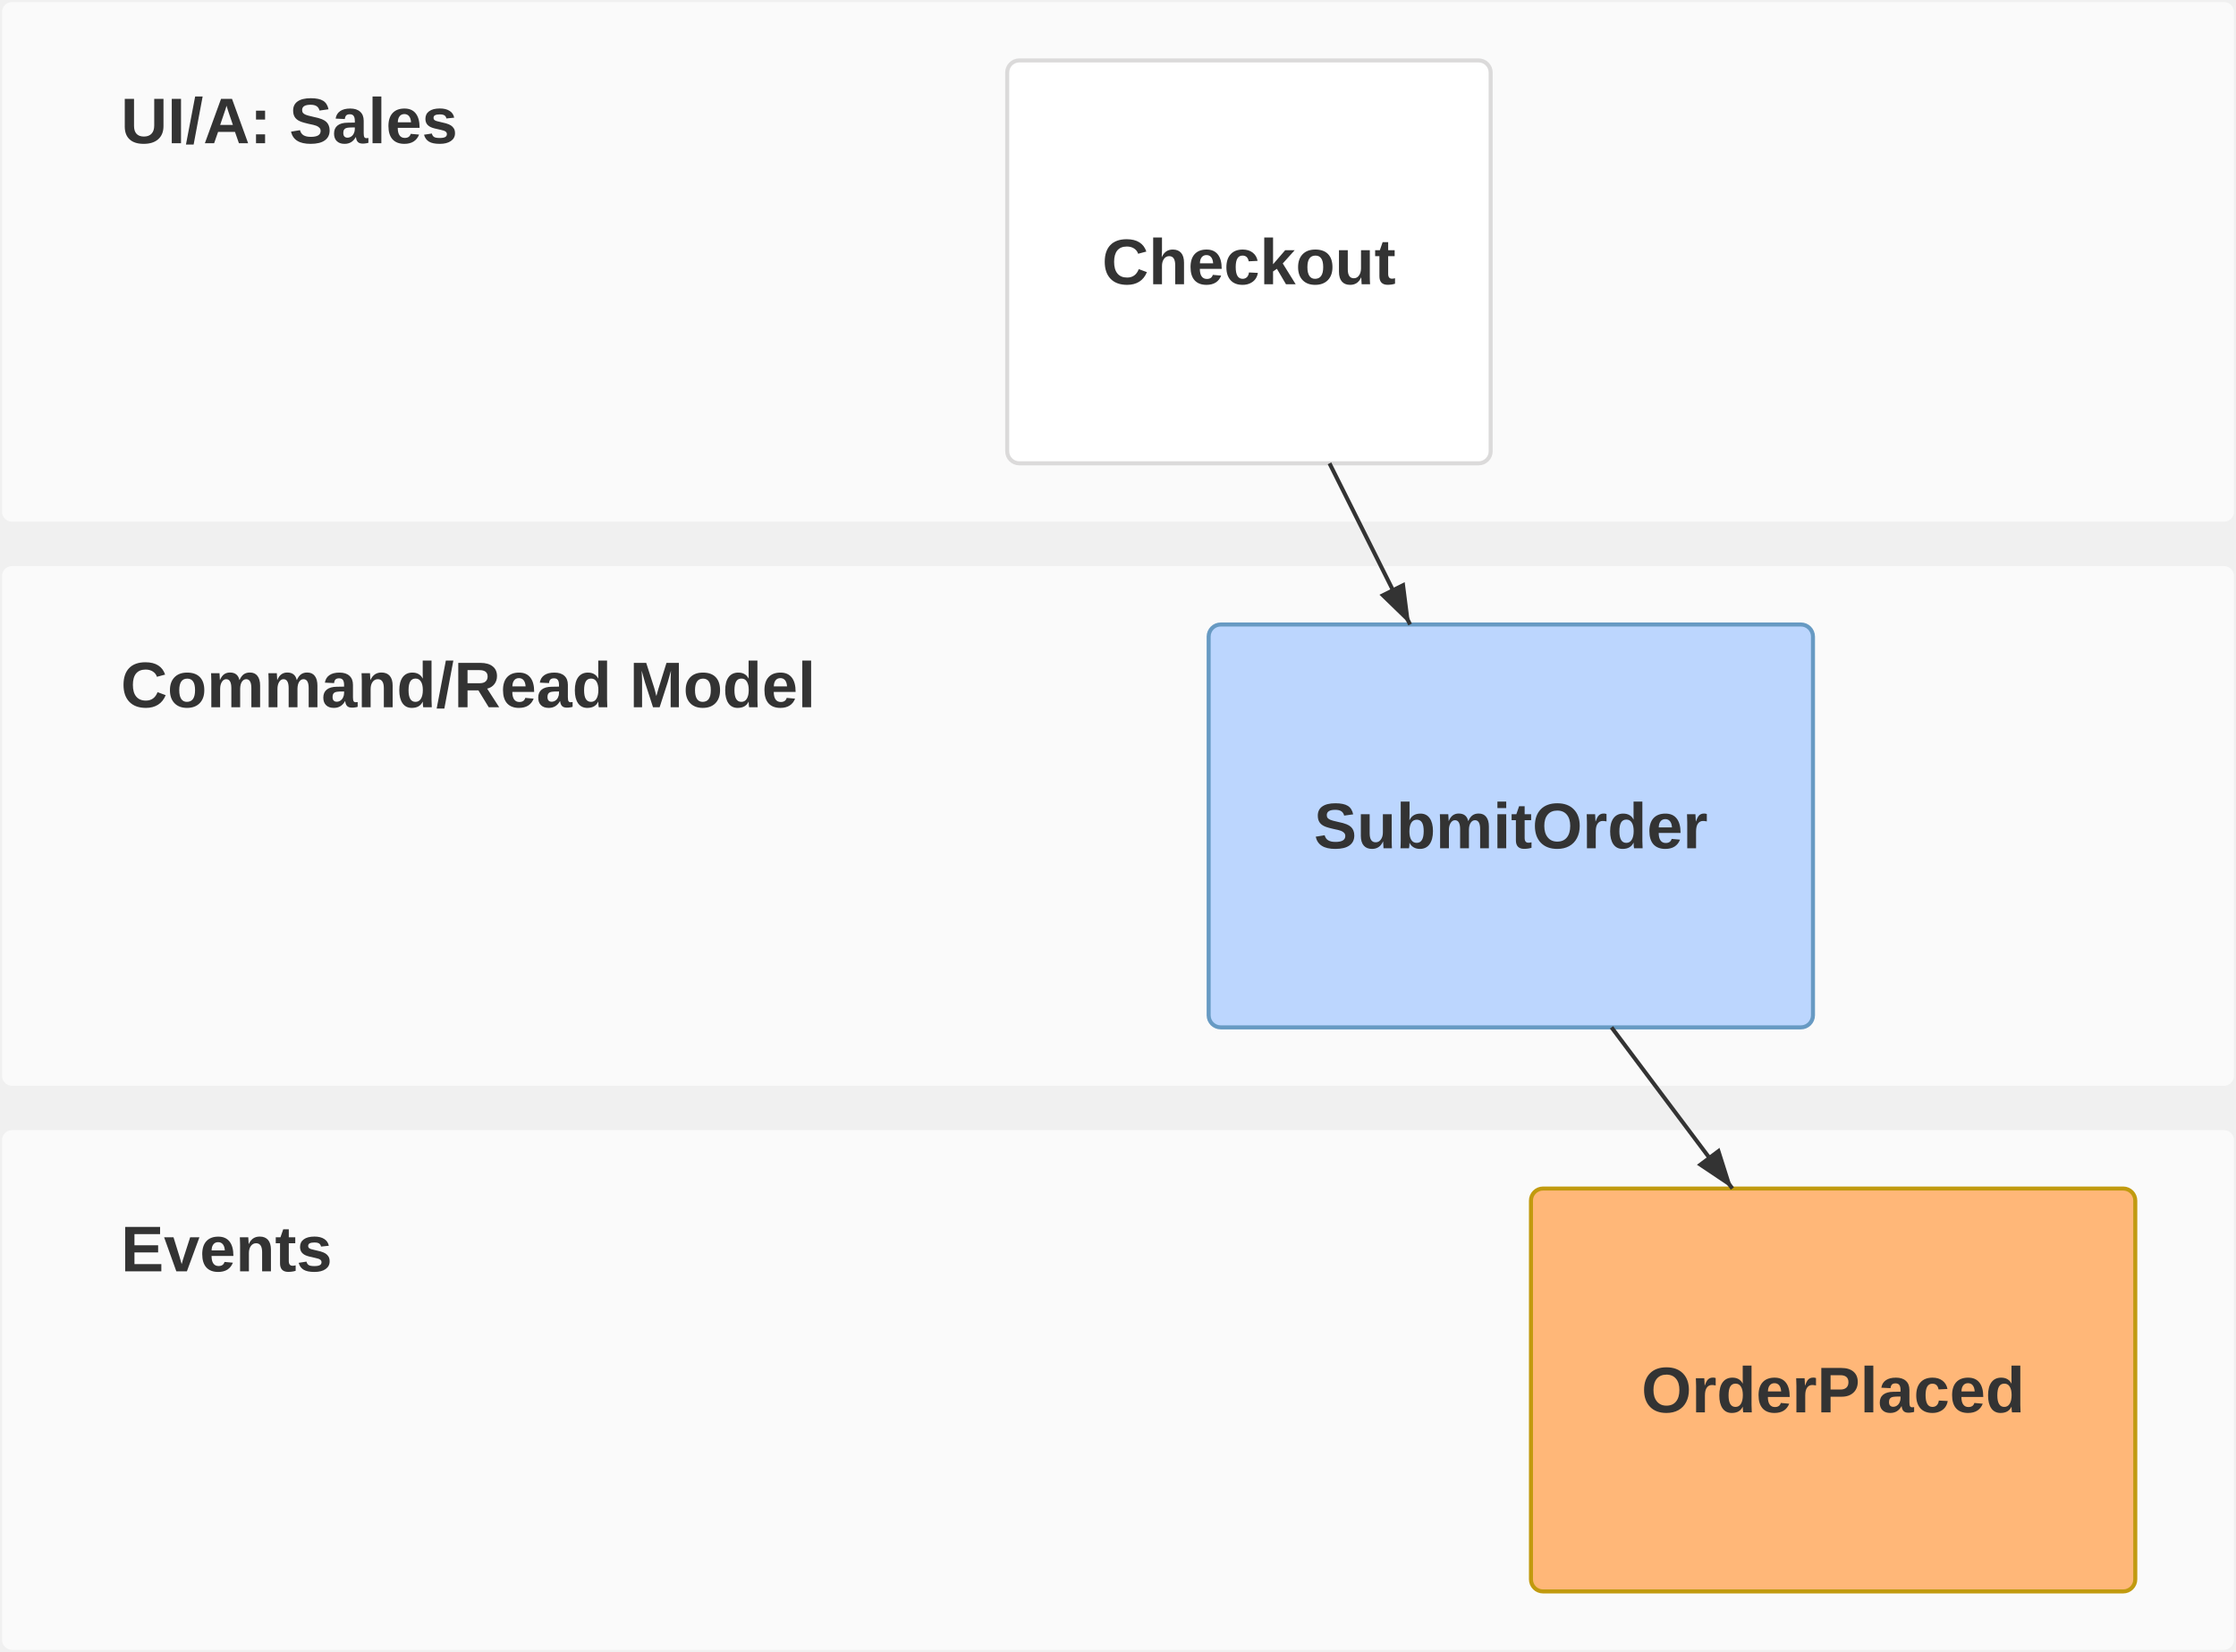
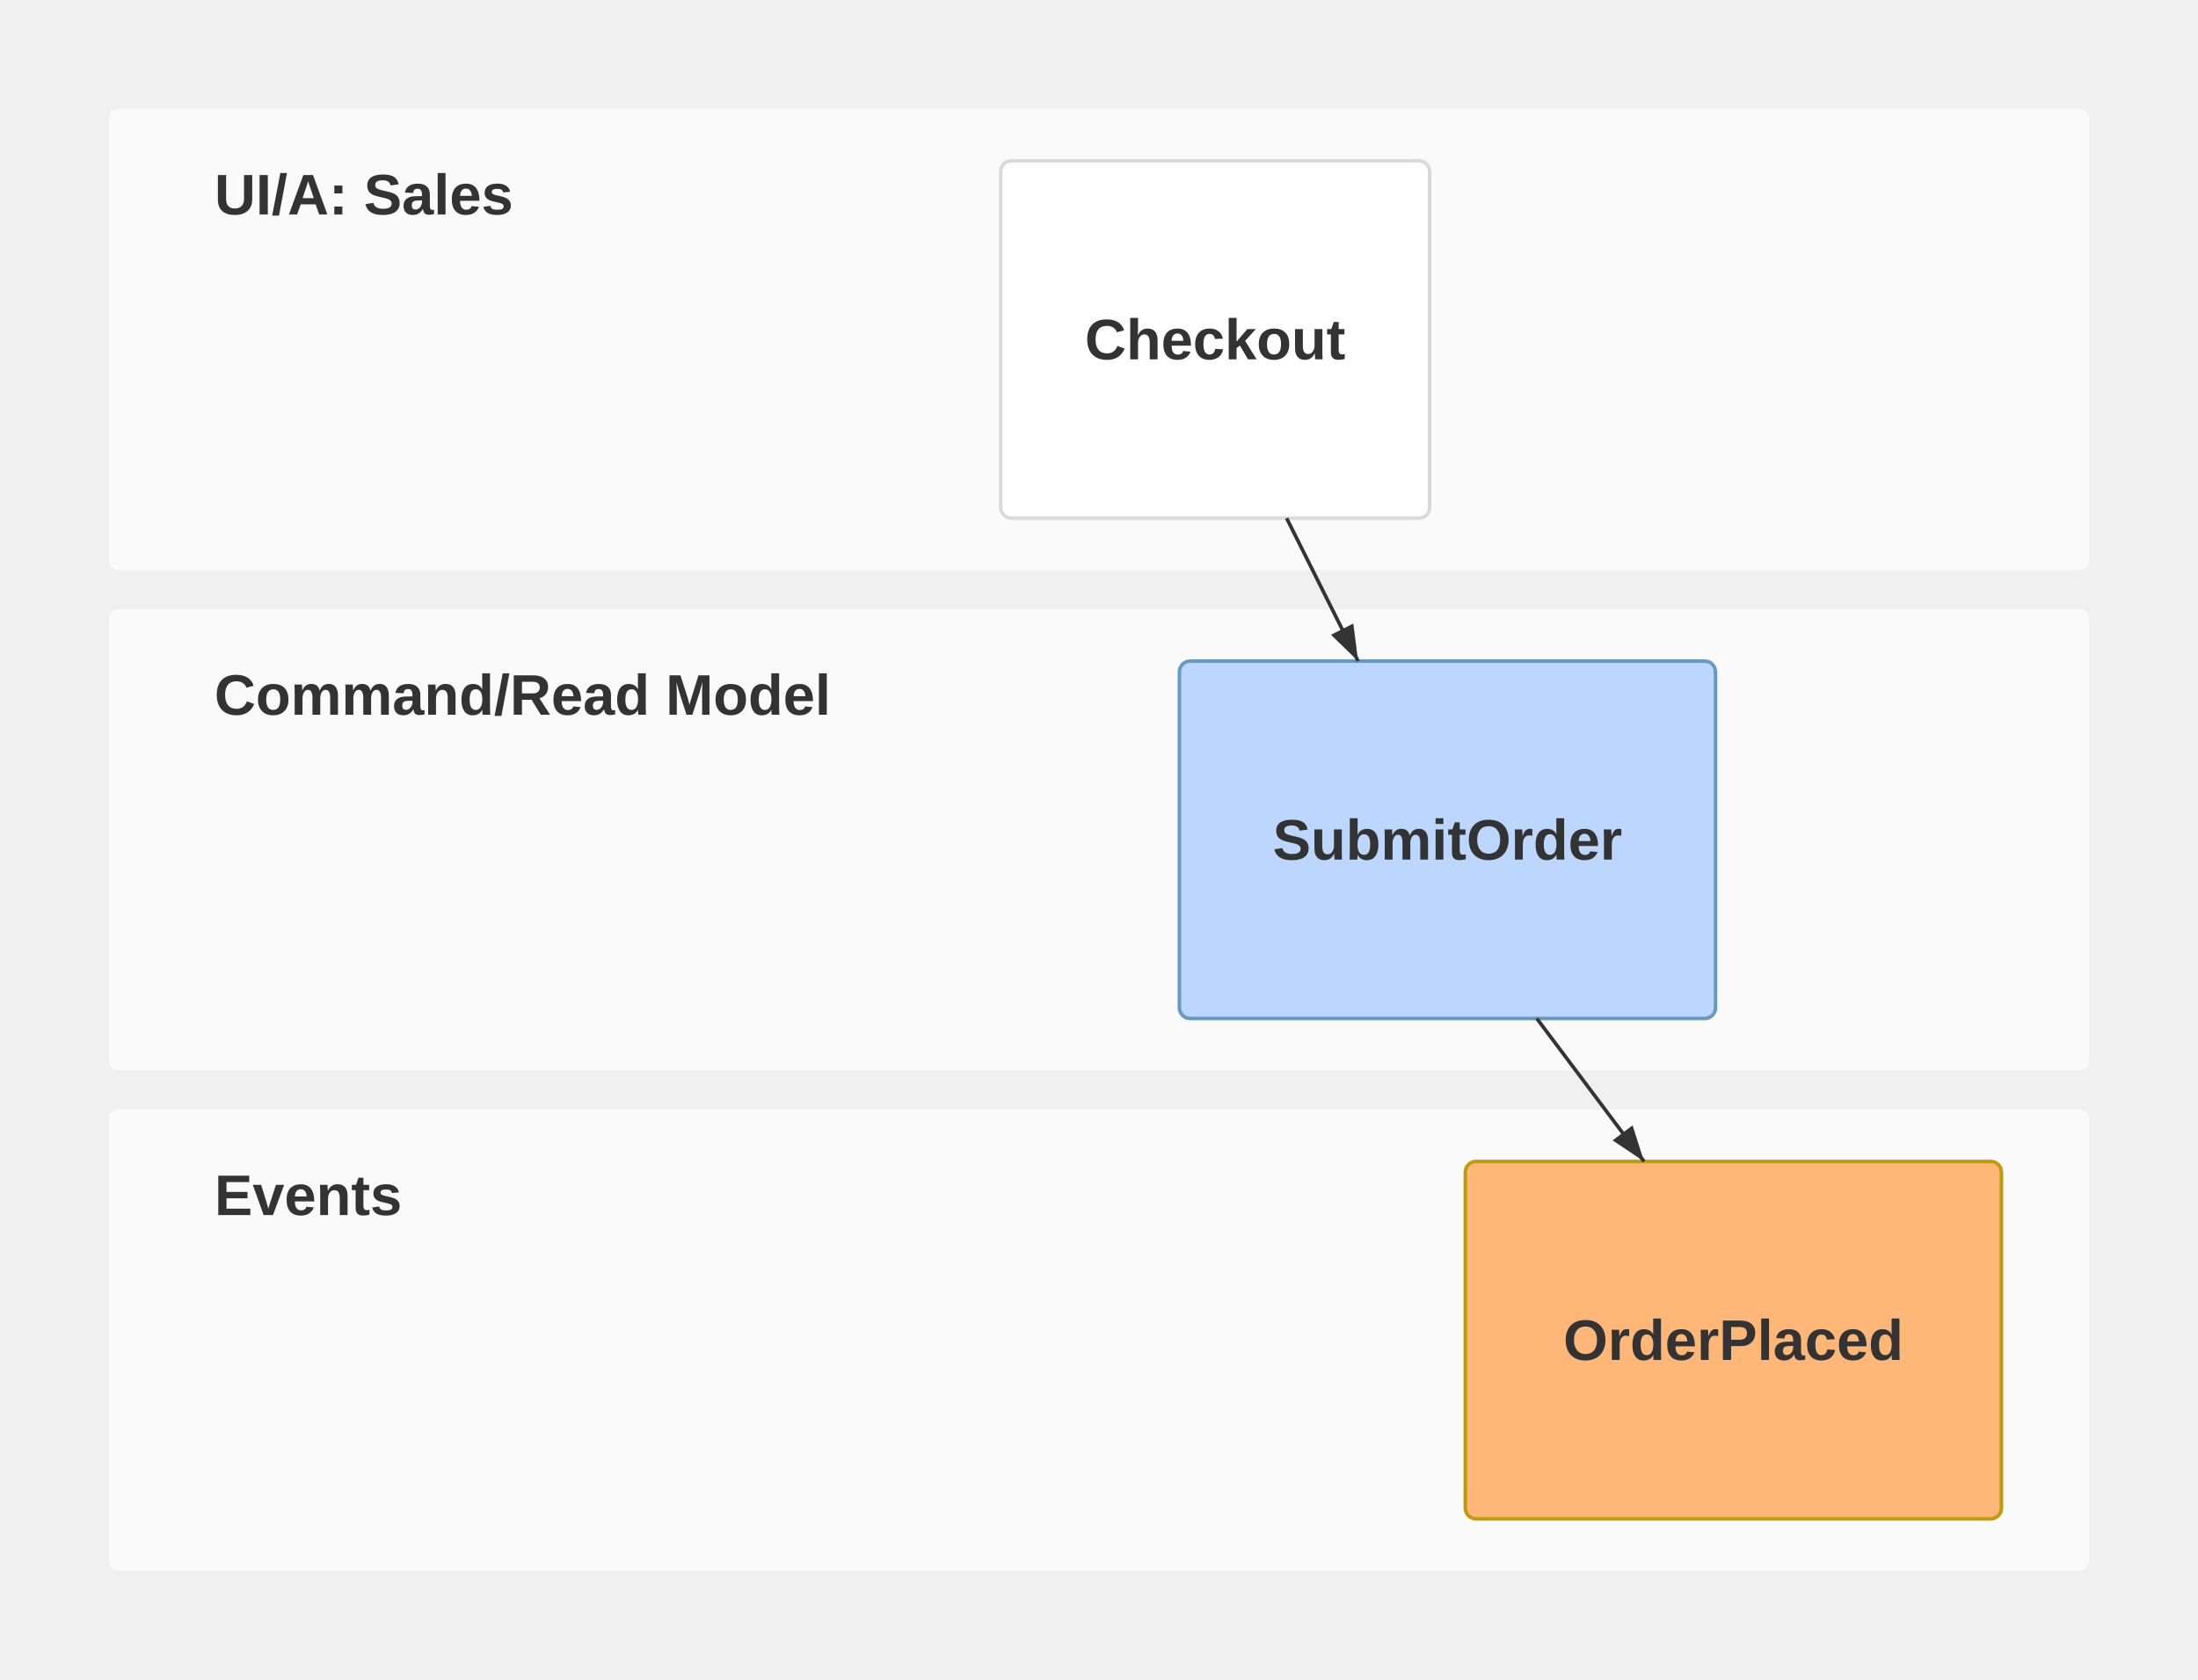
- <svg xmlns="http://www.w3.org/2000/svg" height="410" role="img" viewBox="0 0 555 410" width="555">
+ <svg xmlns="http://www.w3.org/2000/svg" height="470" role="img" viewBox="-30 -30 615 470" width="615">
  <rect aria-label="UI/A: Sales" class="em-swimlane-background" data-role="group" fill="#fafafa" height="130" id="event-swimlane-0" rx="3" ry="3" stroke="#f0f0f0" stroke-linecap="butt" stroke-linejoin="miter" stroke-width="1" width="555" x="0" y="0" />
-   <text class="em-swimlane-label" data-role="label" dominant-baseline="central" fill="#333333" font-family="Arial, sans-serif" font-size="16" font-weight="700" id="label-1" text-anchor="start" x="30" y="30">UI/A: Sales</text>
+   <text class="em-swimlane-label" data-role="label" dominant-baseline="alphabetic" fill="#333333" font-family="Arial, sans-serif" font-size="16" font-weight="700" id="label-1" text-anchor="start" x="30" y="30">UI/A: Sales</text>
  <rect aria-label="Command/Read Model" class="em-swimlane-background" data-role="group" fill="#fafafa" height="130" id="event-swimlane-2" rx="3" ry="3" stroke="#f0f0f0" stroke-linecap="butt" stroke-linejoin="miter" stroke-width="1" width="555" x="0" y="140" />
-   <text class="em-swimlane-label" data-role="label" dominant-baseline="central" fill="#333333" font-family="Arial, sans-serif" font-size="16" font-weight="700" id="label-3" text-anchor="start" x="30" y="170">Command/Read Model</text>
+   <text class="em-swimlane-label" data-role="label" dominant-baseline="alphabetic" fill="#333333" font-family="Arial, sans-serif" font-size="16" font-weight="700" id="label-3" text-anchor="start" x="30" y="170">Command/Read Model</text>
  <rect aria-label="Events" class="em-swimlane-background" data-role="group" fill="#fafafa" height="130" id="event-swimlane-4" rx="3" ry="3" stroke="#f0f0f0" stroke-linecap="butt" stroke-linejoin="miter" stroke-width="1" width="555" x="0" y="280" />
-   <text class="em-swimlane-label" data-role="label" dominant-baseline="central" fill="#333333" font-family="Arial, sans-serif" font-size="16" font-weight="700" id="label-5" text-anchor="start" x="30" y="310">Events</text>
+   <text class="em-swimlane-label" data-role="label" dominant-baseline="alphabetic" fill="#333333" font-family="Arial, sans-serif" font-size="16" font-weight="700" id="label-5" text-anchor="start" x="30" y="310">Events</text>
  <rect aria-label="Checkout" class="em-box-rect" data-role="node" fill="#ffffff" height="100" id="event-frame-6" rx="3" ry="3" stroke="#dbdada" stroke-linecap="butt" stroke-linejoin="miter" stroke-width="1" width="120" x="250" y="15" />
  <text class="em-box-label" data-role="label" dominant-baseline="central" fill="#333333" font-family="Arial, sans-serif" font-size="16" font-weight="700" id="label-7" text-anchor="middle" x="310" y="65">Checkout</text>
  <rect aria-label="SubmitOrder" class="em-box-rect" data-role="node" fill="#bcd6fe" height="100" id="event-frame-8" rx="3" ry="3" stroke="#679ac3" stroke-linecap="butt" stroke-linejoin="miter" stroke-width="1" width="150" x="300" y="155" />
  <text class="em-box-label" data-role="label" dominant-baseline="central" fill="#333333" font-family="Arial, sans-serif" font-size="16" font-weight="700" id="label-9" text-anchor="middle" x="375" y="205">SubmitOrder</text>
  <rect aria-label="OrderPlaced" class="em-box-rect" data-role="node" fill="#ffb778" height="100" id="event-frame-10" rx="3" ry="3" stroke="#c19a0f" stroke-linecap="butt" stroke-linejoin="miter" stroke-width="1" width="150" x="380" y="295" />
  <text class="em-box-label" data-role="label" dominant-baseline="central" fill="#333333" font-family="Arial, sans-serif" font-size="16" font-weight="700" id="label-11" text-anchor="middle" x="455" y="345">OrderPlaced</text>
  <path class="em-relation" d="M330 115 L350 155" data-role="edge" fill="none" id="event-edge-12" stroke="#333333" stroke-linecap="butt" stroke-linejoin="miter" stroke-width="1" />
  <polygon class="em-arrowhead" data-role="edge" fill="#333333" id="event-arrowhead-13" points="350,155 342.397,147.621 348.658,144.49" />
  <path class="em-relation" d="M400 255 L430 295" data-role="edge" fill="none" id="event-edge-14" stroke="#333333" stroke-linecap="butt" stroke-linejoin="miter" stroke-width="1" />
  <polygon class="em-arrowhead" data-role="edge" fill="#333333" id="event-arrowhead-15" points="430,295 421.2,289.1 426.8,284.9" />
</svg>
